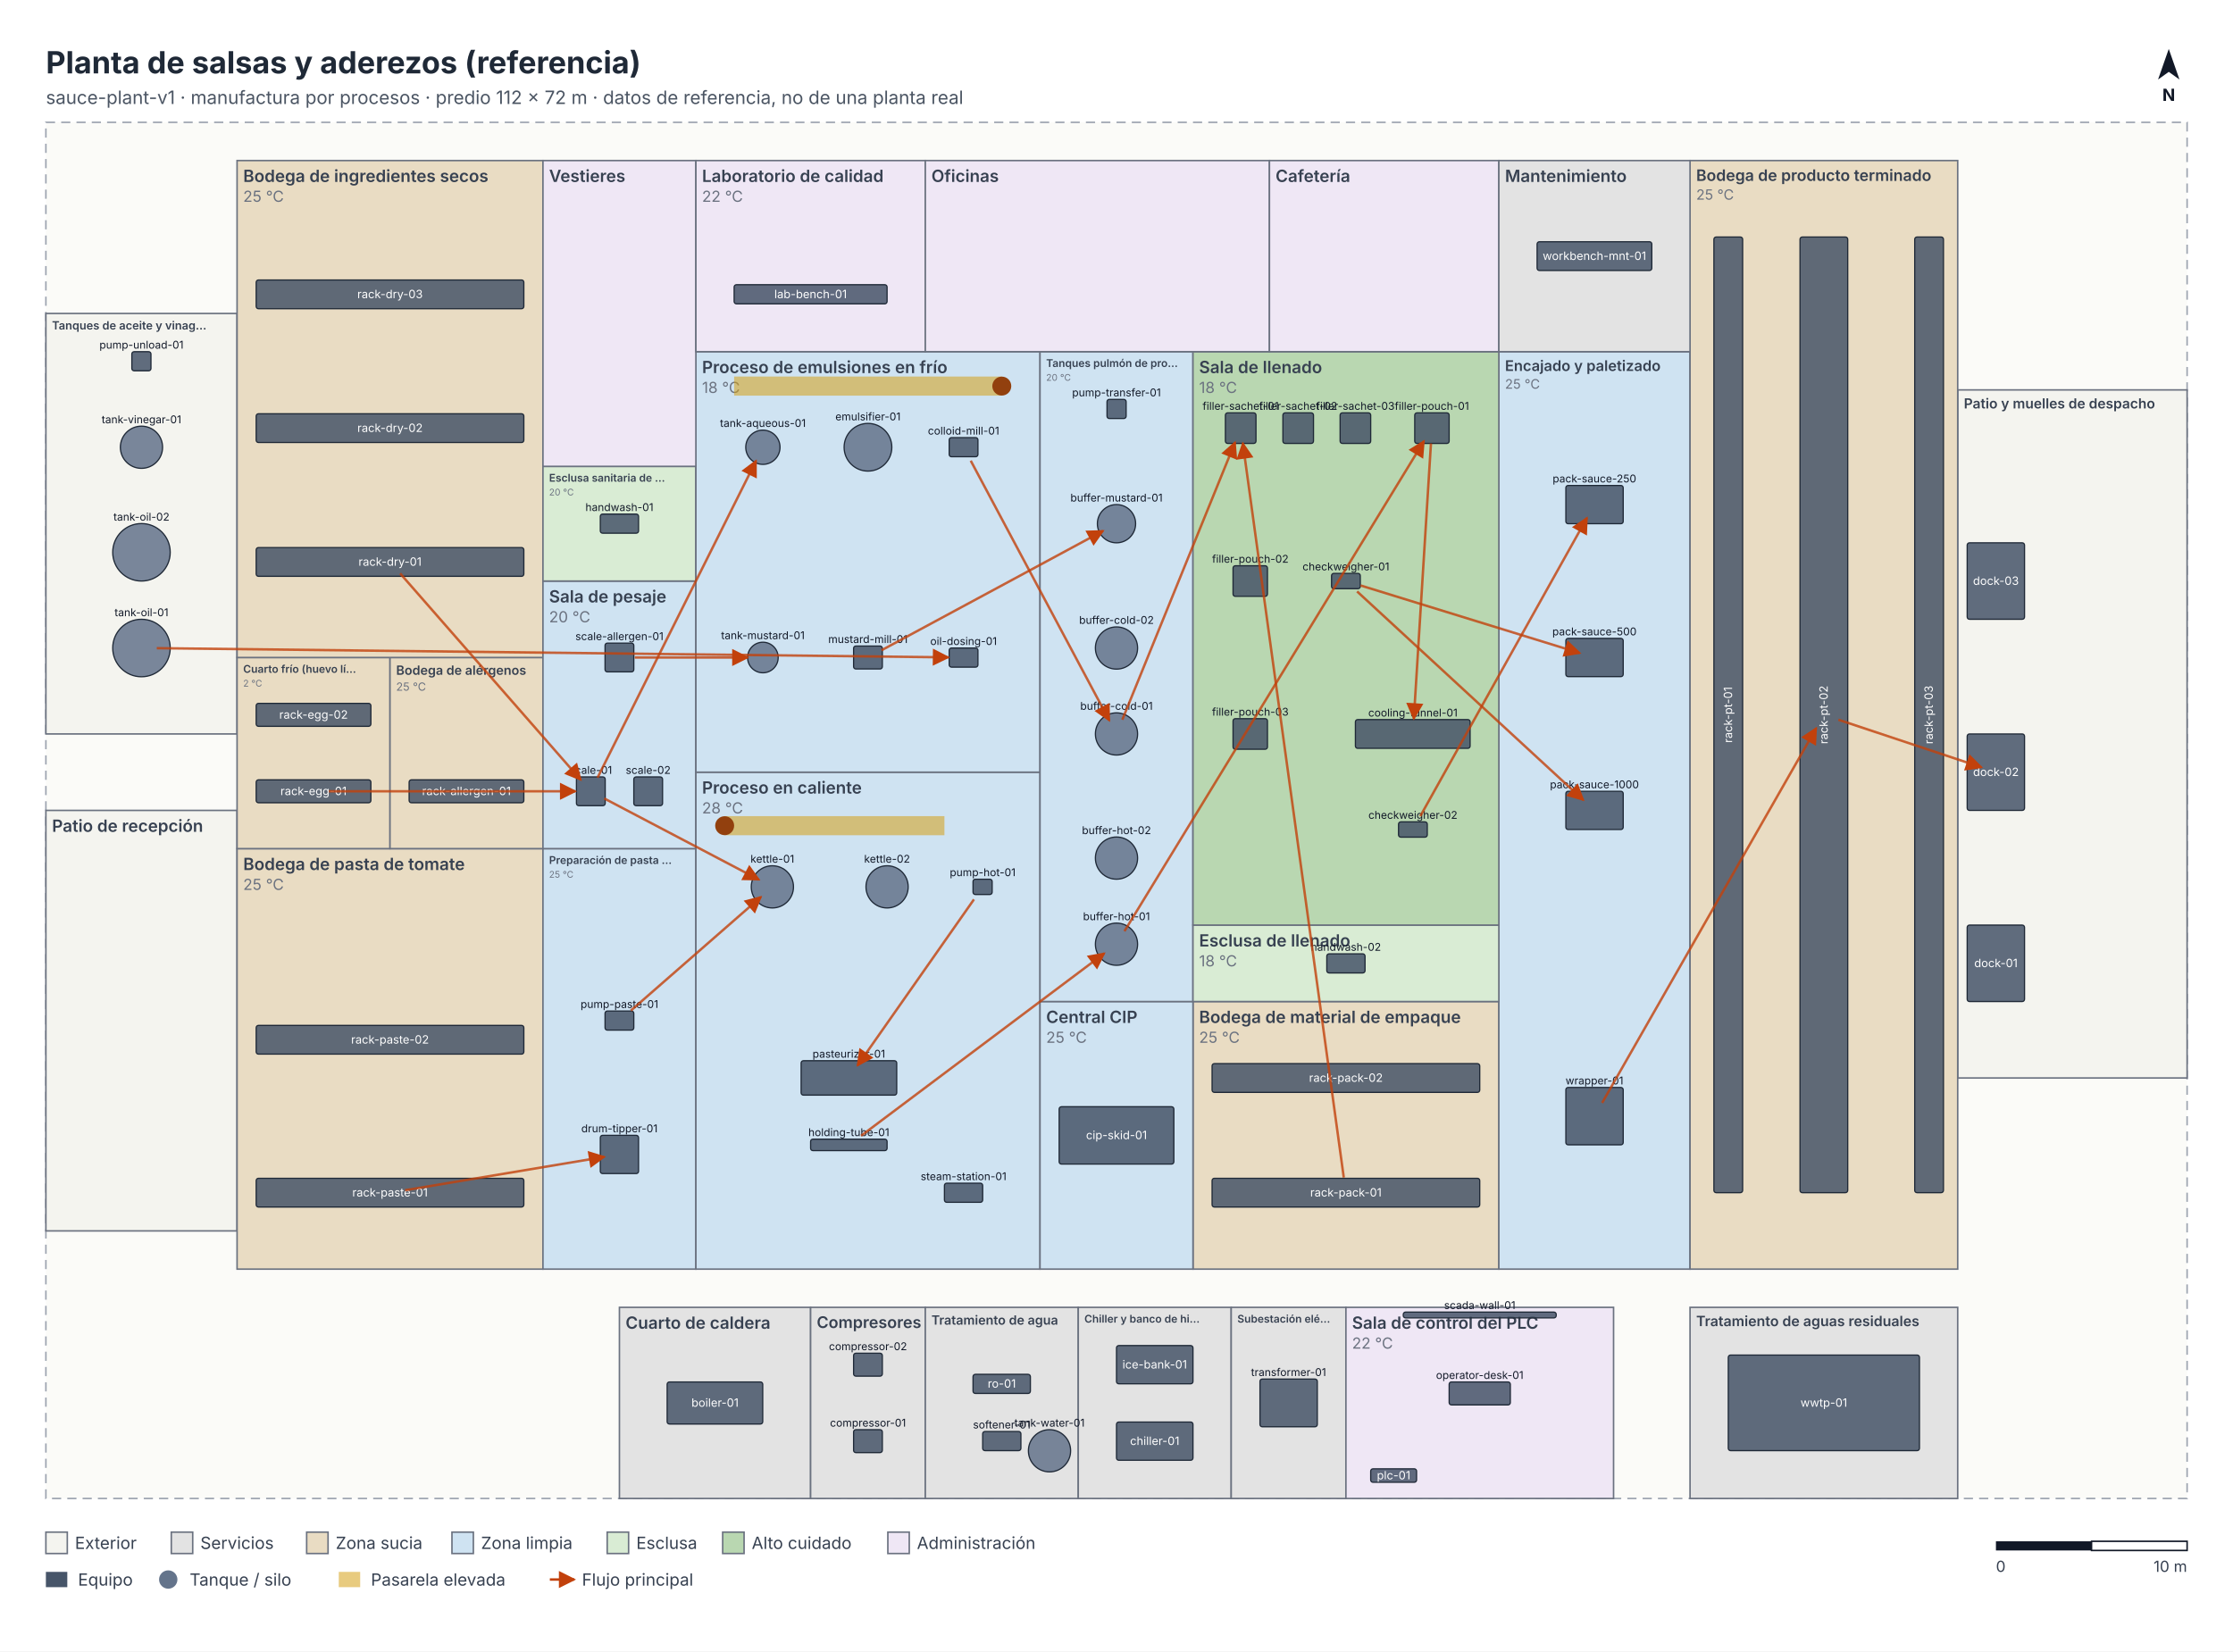
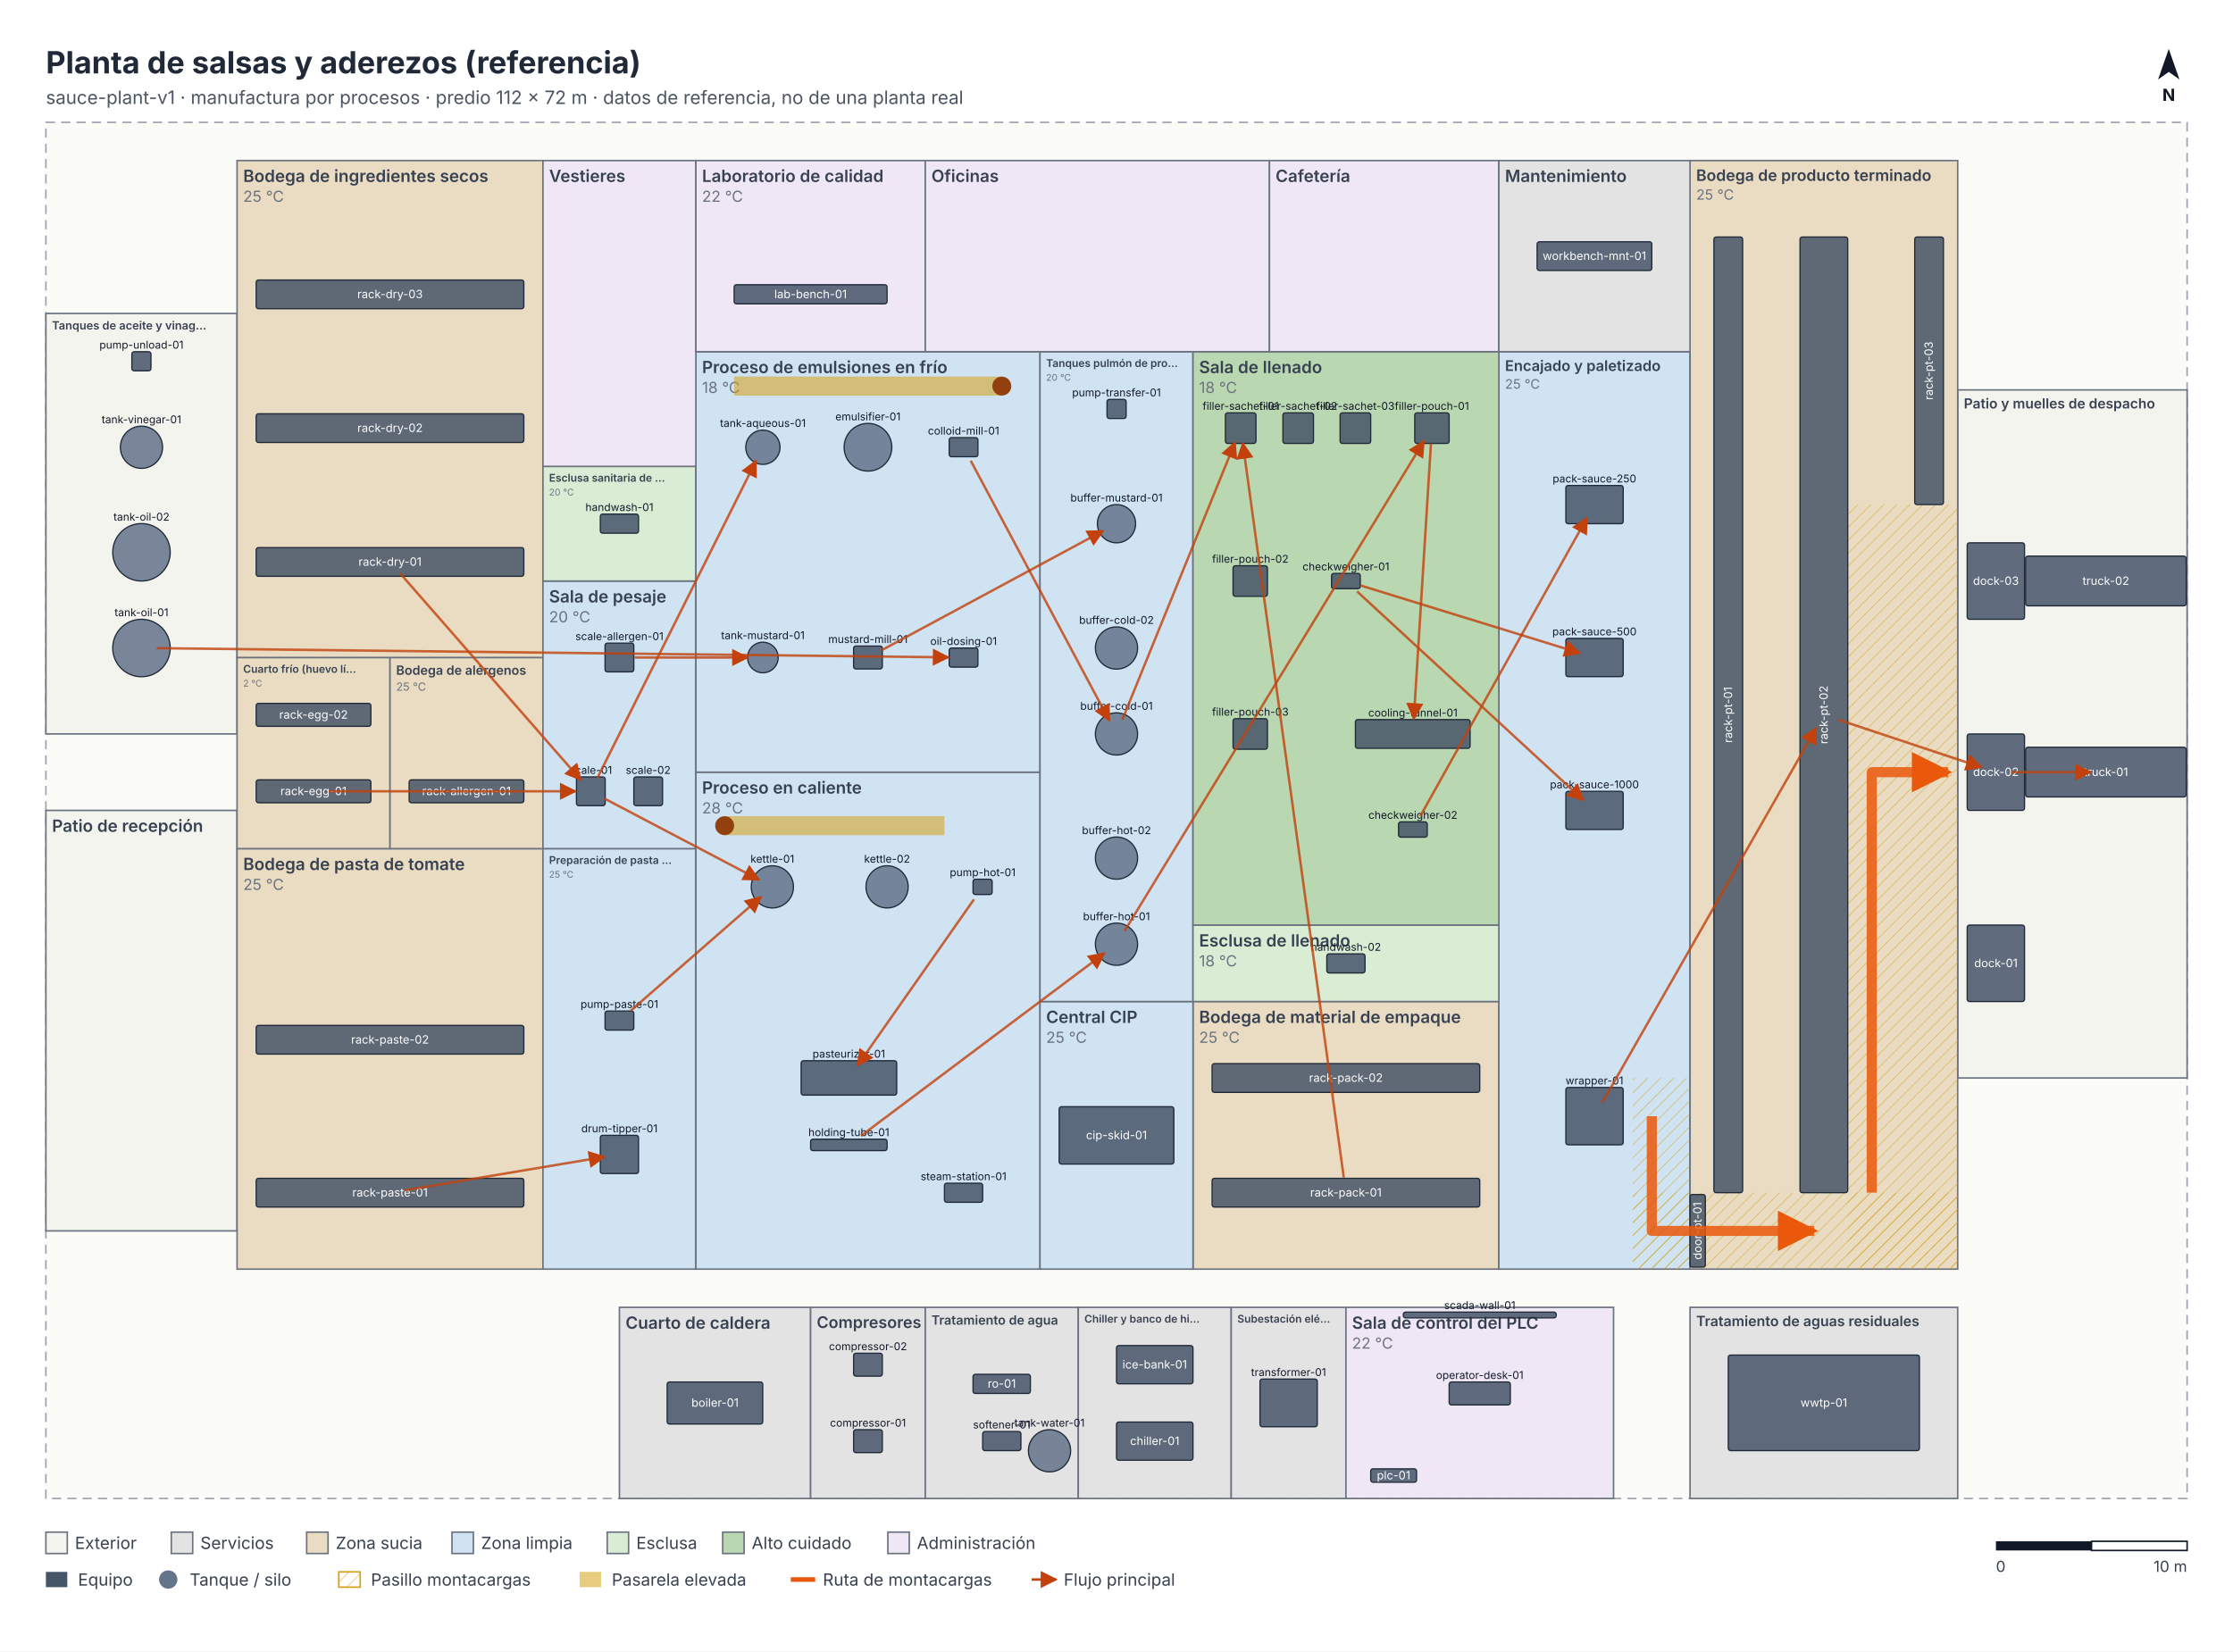
<svg xmlns="http://www.w3.org/2000/svg" width="1460" height="1080" viewBox="0 0 1460 1080" font-family="Inter, Helvetica, Arial, sans-serif">
  <defs>
    <pattern id="hatch" width="6" height="6" patternUnits="userSpaceOnUse" patternTransform="rotate(45)">
      <line x1="0" y1="0" x2="0" y2="6" stroke="#d4a017" stroke-width="1.2" stroke-opacity="0.45" />
    </pattern>
    <marker id="arrow" viewBox="0 0 10 10" refX="9" refY="5" markerWidth="7" markerHeight="7" orient="auto-start-reverse">
      <path d="M0,0 L10,5 L0,10 z" fill="#c2410c" />
    </marker>
    <marker id="arrow-forklift" viewBox="0 0 10 10" refX="9" refY="5" markerWidth="4" markerHeight="4" orient="auto">
      <path d="M0,0 L10,5 L0,10 z" fill="#ea580c" />
    </marker>
    <marker id="arrow-pedestrian" viewBox="0 0 10 10" refX="9" refY="5" markerWidth="4" markerHeight="4" orient="auto">
      <path d="M0,0 L10,5 L0,10 z" fill="#15803d" />
    </marker>
  </defs>
  <rect width="100%" height="100%" fill="#ffffff" />
  <text x="30" y="48" font-size="20" font-weight="700" fill="#1f2937">Planta de salsas y aderezos (referencia)</text>
  <text x="30" y="68" font-size="12" fill="#4b5563">sauce-plant-v1 · manufactura por procesos · predio 112 × 72 m · datos de referencia, no de una planta real</text>
  <rect x="30.0" y="80.0" width="1400.0" height="900.0" fill="#fbfbf8" stroke="#9ca3af" stroke-dasharray="6 4" />
  <rect x="30.0" y="530.0" width="125.0" height="275.0" fill="#f4f4ef" stroke="#6b7280" stroke-width="1" />
  <text x="34.0" y="544.0" font-size="11.0" font-weight="600" fill="#374151">Patio de recepción</text>
  <rect x="30.0" y="205.0" width="125.0" height="275.0" fill="#f4f4ef" stroke="#6b7280" stroke-width="1" />
  <text x="34.0" y="215.5" font-size="7.471" font-weight="600" fill="#374151">Tanques de aceite y vinag…</text>
  <rect x="405.0" y="855.0" width="125.0" height="125.0" fill="#e3e3e3" stroke="#6b7280" stroke-width="1" />
  <text x="409.0" y="869.0" font-size="11.0" font-weight="600" fill="#374151">Cuarto de caldera</text>
  <rect x="530.0" y="855.0" width="75.0" height="125.0" fill="#e3e3e3" stroke="#6b7280" stroke-width="1" />
  <text x="534.0" y="868.5" font-size="10.502" font-weight="600" fill="#374151">Compresores</text>
  <rect x="605.0" y="855.0" width="100.0" height="125.0" fill="#e3e3e3" stroke="#6b7280" stroke-width="1" />
  <text x="609.0" y="866.3" font-size="8.348" font-weight="600" fill="#374151">Tratamiento de agua</text>
  <rect x="705.0" y="855.0" width="100.0" height="125.0" fill="#e3e3e3" stroke="#6b7280" stroke-width="1" />
  <text x="709.0" y="865.0" font-size="7.0" font-weight="600" fill="#374151">Chiller y banco de hi…</text>
  <rect x="805.0" y="855.0" width="75.0" height="125.0" fill="#e3e3e3" stroke="#6b7280" stroke-width="1" />
  <text x="809.0" y="865.0" font-size="7.0" font-weight="600" fill="#374151">Subestación elé…</text>
  <rect x="1105.0" y="855.0" width="175.0" height="125.0" fill="#e3e3e3" stroke="#6b7280" stroke-width="1" />
  <text x="1109.0" y="867.3" font-size="9.288" font-weight="600" fill="#374151">Tratamiento de aguas residuales</text>
  <rect x="1280.0" y="255.0" width="150.0" height="450.0" fill="#f4f4ef" stroke="#6b7280" stroke-width="1" />
  <text x="1284.0" y="267.1" font-size="9.068" font-weight="600" fill="#374151">Patio y muelles de despacho</text>
  <rect x="155.0" y="555.0" width="200.0" height="275.0" fill="#e9dcc3" stroke="#6b7280" stroke-width="1" />
  <text x="159.0" y="569.0" font-size="11.0" font-weight="600" fill="#374151">Bodega de pasta de tomate</text>
  <text x="159.0" y="582.0" font-size="10.0" fill="#6b7280">25 °C</text>
  <rect x="155.0" y="430.0" width="100.0" height="125.0" fill="#e9dcc3" stroke="#6b7280" stroke-width="1" />
  <text x="159.0" y="440.0" font-size="7.0" font-weight="600" fill="#374151">Cuarto frío (huevo lí…</text>
  <text x="159.0" y="449.0" font-size="6.0" fill="#6b7280">2 °C</text>
  <rect x="255.0" y="430.0" width="100.0" height="125.0" fill="#e9dcc3" stroke="#6b7280" stroke-width="1" />
  <text x="259.0" y="441.3" font-size="8.348" font-weight="600" fill="#374151">Bodega de alérgenos</text>
  <text x="259.0" y="451.7" font-size="7.348" fill="#6b7280">25 °C</text>
  <rect x="155.0" y="105.0" width="200.0" height="325.0" fill="#e9dcc3" stroke="#6b7280" stroke-width="1" />
  <text x="159.0" y="119.0" font-size="11.0" font-weight="600" fill="#374151">Bodega de ingredientes secos</text>
  <text x="159.0" y="132.0" font-size="10.0" fill="#6b7280">25 °C</text>
  <rect x="780.0" y="655.0" width="200.0" height="175.0" fill="#e9dcc3" stroke="#6b7280" stroke-width="1" />
  <text x="784.0" y="669.0" font-size="11.0" font-weight="600" fill="#374151">Bodega de material de empaque</text>
  <text x="784.0" y="682.0" font-size="10.0" fill="#6b7280">25 °C</text>
  <rect x="355.0" y="555.0" width="100.0" height="275.0" fill="#cfe3f2" stroke="#6b7280" stroke-width="1" />
  <text x="359.0" y="565.0" font-size="7.0" font-weight="600" fill="#374151">Preparación de pasta …</text>
  <text x="359.0" y="574.0" font-size="6.0" fill="#6b7280">25 °C</text>
  <rect x="355.0" y="380.0" width="100.0" height="175.0" fill="#cfe3f2" stroke="#6b7280" stroke-width="1" />
  <text x="359.0" y="394.0" font-size="11.0" font-weight="600" fill="#374151">Sala de pesaje</text>
  <text x="359.0" y="407.0" font-size="10.0" fill="#6b7280">20 °C</text>
  <rect x="355.0" y="305.0" width="100.0" height="75.0" fill="#d9ecd4" stroke="#6b7280" stroke-width="1" />
  <text x="359.0" y="315.0" font-size="7.0" font-weight="600" fill="#374151">Esclusa sanitaria de …</text>
  <text x="359.0" y="324.0" font-size="6.0" fill="#6b7280">20 °C</text>
  <rect x="455.0" y="505.0" width="225.0" height="325.0" fill="#cfe3f2" stroke="#6b7280" stroke-width="1" />
  <text x="459.0" y="519.0" font-size="11.0" font-weight="600" fill="#374151">Proceso en caliente</text>
  <text x="459.0" y="532.0" font-size="10.0" fill="#6b7280">28 °C</text>
  <rect x="455.0" y="230.0" width="225.0" height="275.0" fill="#cfe3f2" stroke="#6b7280" stroke-width="1" />
  <text x="459.0" y="244.0" font-size="11.0" font-weight="600" fill="#374151">Proceso de emulsiones en frío</text>
  <text x="459.0" y="257.0" font-size="10.0" fill="#6b7280">18 °C</text>
  <rect x="680.0" y="655.0" width="100.0" height="175.0" fill="#cfe3f2" stroke="#6b7280" stroke-width="1" />
  <text x="684.0" y="669.0" font-size="11.0" font-weight="600" fill="#374151">Central CIP</text>
  <text x="684.0" y="682.0" font-size="10.0" fill="#6b7280">25 °C</text>
  <rect x="680.0" y="230.0" width="100.0" height="425.0" fill="#cfe3f2" stroke="#6b7280" stroke-width="1" />
  <text x="684.0" y="240.0" font-size="7.0" font-weight="600" fill="#374151">Tanques pulmón de pro…</text>
  <text x="684.0" y="249.0" font-size="6.0" fill="#6b7280">20 °C</text>
  <rect x="980.0" y="230.0" width="125.0" height="600.0" fill="#cfe3f2" stroke="#6b7280" stroke-width="1" />
  <text x="984.0" y="242.6" font-size="9.606" font-weight="600" fill="#374151">Encajado y paletizado</text>
  <text x="984.0" y="254.2" font-size="8.606" fill="#6b7280">25 °C</text>
  <rect x="780.0" y="605.0" width="200.0" height="50.0" fill="#d9ecd4" stroke="#6b7280" stroke-width="1" />
  <text x="784.0" y="619.0" font-size="11.0" font-weight="600" fill="#374151">Esclusa de llenado</text>
  <text x="784.0" y="632.0" font-size="10.0" fill="#6b7280">18 °C</text>
  <rect x="780.0" y="230.0" width="200.0" height="375.0" fill="#b9d7b1" stroke="#6b7280" stroke-width="1" />
  <text x="784.0" y="244.0" font-size="11.0" font-weight="600" fill="#374151">Sala de llenado</text>
  <text x="784.0" y="257.0" font-size="10.0" fill="#6b7280">18 °C</text>
  <rect x="1105.0" y="105.0" width="175.0" height="725.0" fill="#e9dcc3" stroke="#6b7280" stroke-width="1" />
  <text x="1109.0" y="118.3" font-size="10.283" font-weight="600" fill="#374151">Bodega de producto terminado</text>
  <text x="1109.0" y="130.6" font-size="9.283" fill="#6b7280">25 °C</text>
  <rect x="355.0" y="105.0" width="100.0" height="200.0" fill="#efe7f5" stroke="#6b7280" stroke-width="1" />
  <text x="359.0" y="119.0" font-size="11.0" font-weight="600" fill="#374151">Vestieres</text>
  <rect x="455.0" y="105.0" width="150.0" height="125.0" fill="#efe7f5" stroke="#6b7280" stroke-width="1" />
  <text x="459.0" y="119.0" font-size="11.0" font-weight="600" fill="#374151">Laboratorio de calidad</text>
  <text x="459.0" y="132.0" font-size="10.0" fill="#6b7280">22 °C</text>
  <rect x="605.0" y="105.0" width="225.0" height="125.0" fill="#efe7f5" stroke="#6b7280" stroke-width="1" />
  <text x="609.0" y="119.0" font-size="11.0" font-weight="600" fill="#374151">Oficinas</text>
  <rect x="830.0" y="105.0" width="150.0" height="125.0" fill="#efe7f5" stroke="#6b7280" stroke-width="1" />
  <text x="834.0" y="119.0" font-size="11.0" font-weight="600" fill="#374151">Cafetería</text>
  <rect x="980.0" y="105.0" width="125.0" height="125.0" fill="#e3e3e3" stroke="#6b7280" stroke-width="1" />
  <text x="984.0" y="119.0" font-size="11.0" font-weight="600" fill="#374151">Mantenimiento</text>
  <rect x="880.0" y="855.0" width="175.0" height="125.0" fill="#efe7f5" stroke="#6b7280" stroke-width="1" />
  <text x="884.0" y="869.0" font-size="11.0" font-weight="600" fill="#374151">Sala de control del PLC</text>
  <text x="884.0" y="882.0" font-size="10.0" fill="#6b7280">22 °C</text>
+   <rect x="1067.5" y="705.0" width="37.5" height="125.0" fill="url(#hatch)" stroke="none" />
+   <rect x="1067.5" y="780.0" width="212.5" height="50.0" fill="url(#hatch)" stroke="none" />
+   <rect x="1208.1" y="330.0" width="71.9" height="500.0" fill="url(#hatch)" stroke="none" />
  <polyline points="473.8,540.0 617.5,540.0" fill="none" stroke="#d4a017" stroke-width="12.5" stroke-opacity="0.55" stroke-linejoin="round" />
  <circle cx="473.8" cy="540.0" r="6.2" fill="#92400e" />
  <polyline points="480.0,252.5 655.0,252.5" fill="none" stroke="#d4a017" stroke-width="12.5" stroke-opacity="0.55" stroke-linejoin="round" />
  <circle cx="655.0" cy="252.5" r="6.2" fill="#92400e" />
  <circle cx="92.5" cy="423.8" r="18.8" fill="#64748b" fill-opacity="0.85" stroke="#1f2937" stroke-width="0.8" />
  <text x="92.5" y="403.0" font-size="7.0" text-anchor="middle" fill="#111827">tank-oil-01</text>
  <circle cx="92.5" cy="361.2" r="18.8" fill="#64748b" fill-opacity="0.85" stroke="#1f2937" stroke-width="0.8" />
  <text x="92.5" y="340.5" font-size="7.0" text-anchor="middle" fill="#111827">tank-oil-02</text>
  <circle cx="92.5" cy="292.5" r="13.8" fill="#64748b" fill-opacity="0.85" stroke="#1f2937" stroke-width="0.8" />
  <text x="92.5" y="276.8" font-size="7.0" text-anchor="middle" fill="#111827">tank-vinegar-01</text>
  <rect x="86.2" y="230.0" width="12.5" height="12.5" rx="1.5" fill="#475569" fill-opacity="0.85" stroke="#1f2937" stroke-width="0.8" />
  <text x="92.5" y="228.0" font-size="7.0" text-anchor="middle" fill="#111827">pump-unload-01</text>
  <rect x="167.5" y="770.6" width="175.0" height="18.8" rx="1.5" fill="#475569" fill-opacity="0.85" stroke="#1f2937" stroke-width="0.8" />
  <text x="255.0" y="782.5" font-size="7.5" text-anchor="middle" fill="#ffffff">rack-paste-01</text>
  <rect x="167.5" y="670.6" width="175.0" height="18.8" rx="1.5" fill="#475569" fill-opacity="0.85" stroke="#1f2937" stroke-width="0.8" />
  <text x="255.0" y="682.5" font-size="7.5" text-anchor="middle" fill="#ffffff">rack-paste-02</text>
  <rect x="167.5" y="510.0" width="75.0" height="15.0" rx="1.5" fill="#475569" fill-opacity="0.85" stroke="#1f2937" stroke-width="0.8" />
  <text x="205.0" y="520.0" font-size="7.5" text-anchor="middle" fill="#ffffff">rack-egg-01</text>
  <rect x="167.5" y="460.0" width="75.0" height="15.0" rx="1.5" fill="#475569" fill-opacity="0.85" stroke="#1f2937" stroke-width="0.8" />
  <text x="205.0" y="470.0" font-size="7.5" text-anchor="middle" fill="#ffffff">rack-egg-02</text>
  <rect x="267.5" y="510.0" width="75.0" height="15.0" rx="1.5" fill="#475569" fill-opacity="0.85" stroke="#1f2937" stroke-width="0.8" />
  <text x="305.0" y="520.0" font-size="7.5" text-anchor="middle" fill="#ffffff">rack-allergen-01</text>
  <rect x="167.5" y="358.1" width="175.0" height="18.8" rx="1.5" fill="#475569" fill-opacity="0.85" stroke="#1f2937" stroke-width="0.8" />
  <text x="255.0" y="370.0" font-size="7.5" text-anchor="middle" fill="#ffffff">rack-dry-01</text>
  <rect x="167.5" y="270.6" width="175.0" height="18.8" rx="1.5" fill="#475569" fill-opacity="0.85" stroke="#1f2937" stroke-width="0.8" />
  <text x="255.0" y="282.5" font-size="7.5" text-anchor="middle" fill="#ffffff">rack-dry-02</text>
  <rect x="167.5" y="183.1" width="175.0" height="18.8" rx="1.5" fill="#475569" fill-opacity="0.85" stroke="#1f2937" stroke-width="0.8" />
  <text x="255.0" y="195.0" font-size="7.5" text-anchor="middle" fill="#ffffff">rack-dry-03</text>
  <rect x="792.5" y="770.6" width="175.0" height="18.8" rx="1.5" fill="#475569" fill-opacity="0.85" stroke="#1f2937" stroke-width="0.8" />
  <text x="880.0" y="782.5" font-size="7.5" text-anchor="middle" fill="#ffffff">rack-pack-01</text>
  <rect x="792.5" y="695.6" width="175.0" height="18.8" rx="1.5" fill="#475569" fill-opacity="0.85" stroke="#1f2937" stroke-width="0.8" />
  <text x="880.0" y="707.5" font-size="7.5" text-anchor="middle" fill="#ffffff">rack-pack-02</text>
  <rect x="392.5" y="742.5" width="25.0" height="25.0" rx="1.5" fill="#475569" fill-opacity="0.85" stroke="#1f2937" stroke-width="0.8" />
  <text x="405.0" y="740.5" font-size="7.0" text-anchor="middle" fill="#111827">drum-tipper-01</text>
  <rect x="395.6" y="661.2" width="18.8" height="12.5" rx="1.5" fill="#475569" fill-opacity="0.85" stroke="#1f2937" stroke-width="0.8" />
  <text x="405.0" y="659.2" font-size="7.0" text-anchor="middle" fill="#111827">pump-paste-01</text>
  <rect x="376.9" y="508.1" width="18.8" height="18.8" rx="1.5" fill="#475569" fill-opacity="0.85" stroke="#1f2937" stroke-width="0.8" />
  <text x="386.2" y="506.1" font-size="7.0" text-anchor="middle" fill="#111827">scale-01</text>
  <rect x="414.4" y="508.1" width="18.8" height="18.8" rx="1.5" fill="#475569" fill-opacity="0.85" stroke="#1f2937" stroke-width="0.8" />
  <text x="423.8" y="506.1" font-size="7.0" text-anchor="middle" fill="#111827">scale-02</text>
  <rect x="395.6" y="420.6" width="18.8" height="18.8" rx="1.5" fill="#475569" fill-opacity="0.85" stroke="#1f2937" stroke-width="0.8" />
  <text x="405.0" y="418.6" font-size="7.0" text-anchor="middle" fill="#111827">scale-allergen-01</text>
  <rect x="392.5" y="336.2" width="25.0" height="12.5" rx="1.5" fill="#475569" fill-opacity="0.85" stroke="#1f2937" stroke-width="0.8" />
  <text x="405.0" y="334.2" font-size="7.0" text-anchor="middle" fill="#111827">handwash-01</text>
  <circle cx="505.0" cy="580.0" r="13.8" fill="#64748b" fill-opacity="0.85" stroke="#1f2937" stroke-width="0.8" />
  <text x="505.0" y="564.2" font-size="7.0" text-anchor="middle" fill="#111827">kettle-01</text>
  <circle cx="580.0" cy="580.0" r="13.8" fill="#64748b" fill-opacity="0.85" stroke="#1f2937" stroke-width="0.8" />
  <text x="580.0" y="564.2" font-size="7.0" text-anchor="middle" fill="#111827">kettle-02</text>
  <rect x="636.2" y="575.0" width="12.5" height="10.0" rx="1.5" fill="#475569" fill-opacity="0.85" stroke="#1f2937" stroke-width="0.8" />
  <text x="642.5" y="573.0" font-size="7.0" text-anchor="middle" fill="#111827">pump-hot-01</text>
  <rect x="523.8" y="693.7" width="62.5" height="22.5" rx="1.5" fill="#475569" fill-opacity="0.85" stroke="#1f2937" stroke-width="0.8" />
  <text x="555.0" y="691.7" font-size="7.0" text-anchor="middle" fill="#111827">pasteurizer-01</text>
  <rect x="530.0" y="745.0" width="50.0" height="7.5" rx="1.5" fill="#475569" fill-opacity="0.85" stroke="#1f2937" stroke-width="0.8" />
  <text x="555.0" y="743.0" font-size="7.0" text-anchor="middle" fill="#111827">holding-tube-01</text>
  <rect x="617.5" y="773.8" width="25.0" height="12.5" rx="1.5" fill="#475569" fill-opacity="0.85" stroke="#1f2937" stroke-width="0.8" />
  <text x="630.0" y="771.8" font-size="7.0" text-anchor="middle" fill="#111827">steam-station-01</text>
  <circle cx="498.8" cy="292.5" r="11.2" fill="#64748b" fill-opacity="0.85" stroke="#1f2937" stroke-width="0.8" />
  <text x="498.8" y="279.2" font-size="7.0" text-anchor="middle" fill="#111827">tank-aqueous-01</text>
  <circle cx="567.5" cy="292.5" r="15.6" fill="#64748b" fill-opacity="0.85" stroke="#1f2937" stroke-width="0.8" />
  <text x="567.5" y="274.9" font-size="7.0" text-anchor="middle" fill="#111827">emulsifier-01</text>
  <rect x="620.6" y="286.2" width="18.8" height="12.5" rx="1.5" fill="#475569" fill-opacity="0.85" stroke="#1f2937" stroke-width="0.8" />
  <text x="630.0" y="284.2" font-size="7.0" text-anchor="middle" fill="#111827">colloid-mill-01</text>
  <circle cx="498.8" cy="430.0" r="10.0" fill="#64748b" fill-opacity="0.85" stroke="#1f2937" stroke-width="0.8" />
  <text x="498.8" y="418.0" font-size="7.0" text-anchor="middle" fill="#111827">tank-mustard-01</text>
  <rect x="558.1" y="422.5" width="18.8" height="15.0" rx="1.5" fill="#475569" fill-opacity="0.85" stroke="#1f2937" stroke-width="0.8" />
  <text x="567.5" y="420.5" font-size="7.0" text-anchor="middle" fill="#111827">mustard-mill-01</text>
  <rect x="620.6" y="423.8" width="18.8" height="12.5" rx="1.5" fill="#475569" fill-opacity="0.85" stroke="#1f2937" stroke-width="0.8" />
  <text x="630.0" y="421.8" font-size="7.0" text-anchor="middle" fill="#111827">oil-dosing-01</text>
  <rect x="692.5" y="723.8" width="75.0" height="37.5" rx="1.5" fill="#475569" fill-opacity="0.85" stroke="#1f2937" stroke-width="0.8" />
  <text x="730.0" y="745.0" font-size="7.5" text-anchor="middle" fill="#ffffff">cip-skid-01</text>
  <circle cx="730.0" cy="617.5" r="13.8" fill="#64748b" fill-opacity="0.85" stroke="#1f2937" stroke-width="0.8" />
  <text x="730.0" y="601.8" font-size="7.0" text-anchor="middle" fill="#111827">buffer-hot-01</text>
  <circle cx="730.0" cy="561.2" r="13.8" fill="#64748b" fill-opacity="0.85" stroke="#1f2937" stroke-width="0.8" />
  <text x="730.0" y="545.5" font-size="7.0" text-anchor="middle" fill="#111827">buffer-hot-02</text>
  <circle cx="730.0" cy="480.0" r="13.8" fill="#64748b" fill-opacity="0.85" stroke="#1f2937" stroke-width="0.8" />
  <text x="730.0" y="464.2" font-size="7.0" text-anchor="middle" fill="#111827">buffer-cold-01</text>
  <circle cx="730.0" cy="423.8" r="13.8" fill="#64748b" fill-opacity="0.85" stroke="#1f2937" stroke-width="0.8" />
  <text x="730.0" y="408.0" font-size="7.0" text-anchor="middle" fill="#111827">buffer-cold-02</text>
  <circle cx="730.0" cy="342.5" r="12.5" fill="#64748b" fill-opacity="0.85" stroke="#1f2937" stroke-width="0.8" />
  <text x="730.0" y="328.0" font-size="7.0" text-anchor="middle" fill="#111827">buffer-mustard-01</text>
  <rect x="723.8" y="261.2" width="12.5" height="12.5" rx="1.5" fill="#475569" fill-opacity="0.85" stroke="#1f2937" stroke-width="0.8" />
  <text x="730.0" y="259.2" font-size="7.0" text-anchor="middle" fill="#111827">pump-transfer-01</text>
  <rect x="867.5" y="623.8" width="25.0" height="12.5" rx="1.5" fill="#475569" fill-opacity="0.85" stroke="#1f2937" stroke-width="0.8" />
  <text x="880.0" y="621.8" font-size="7.0" text-anchor="middle" fill="#111827">handwash-02</text>
  <rect x="801.2" y="270.0" width="20.0" height="20.0" rx="1.5" fill="#475569" fill-opacity="0.85" stroke="#1f2937" stroke-width="0.8" />
  <text x="811.2" y="268.0" font-size="7.0" text-anchor="middle" fill="#111827">filler-sachet-01</text>
  <rect x="838.8" y="270.0" width="20.0" height="20.0" rx="1.5" fill="#475569" fill-opacity="0.85" stroke="#1f2937" stroke-width="0.8" />
  <text x="848.8" y="268.0" font-size="7.0" text-anchor="middle" fill="#111827">filler-sachet-02</text>
  <rect x="876.2" y="270.0" width="20.0" height="20.0" rx="1.5" fill="#475569" fill-opacity="0.85" stroke="#1f2937" stroke-width="0.8" />
  <text x="886.2" y="268.0" font-size="7.0" text-anchor="middle" fill="#111827">filler-sachet-03</text>
  <rect x="925.0" y="270.0" width="22.5" height="20.0" rx="1.5" fill="#475569" fill-opacity="0.85" stroke="#1f2937" stroke-width="0.8" />
  <text x="936.2" y="268.0" font-size="7.0" text-anchor="middle" fill="#111827">filler-pouch-01</text>
  <rect x="806.2" y="370.0" width="22.5" height="20.0" rx="1.5" fill="#475569" fill-opacity="0.85" stroke="#1f2937" stroke-width="0.8" />
  <text x="817.5" y="368.0" font-size="7.0" text-anchor="middle" fill="#111827">filler-pouch-02</text>
  <rect x="806.2" y="470.0" width="22.5" height="20.0" rx="1.5" fill="#475569" fill-opacity="0.85" stroke="#1f2937" stroke-width="0.8" />
  <text x="817.5" y="468.0" font-size="7.0" text-anchor="middle" fill="#111827">filler-pouch-03</text>
  <rect x="870.6" y="375.0" width="18.8" height="10.0" rx="1.5" fill="#475569" fill-opacity="0.85" stroke="#1f2937" stroke-width="0.8" />
  <text x="880.0" y="373.0" font-size="7.0" text-anchor="middle" fill="#111827">checkweigher-01</text>
  <rect x="914.4" y="537.5" width="18.8" height="10.0" rx="1.5" fill="#475569" fill-opacity="0.85" stroke="#1f2937" stroke-width="0.8" />
  <text x="923.8" y="535.5" font-size="7.0" text-anchor="middle" fill="#111827">checkweigher-02</text>
  <rect x="886.2" y="470.6" width="75.0" height="18.8" rx="1.5" fill="#475569" fill-opacity="0.85" stroke="#1f2937" stroke-width="0.8" />
  <text x="923.8" y="468.6" font-size="7.0" text-anchor="middle" fill="#111827">cooling-tunnel-01</text>
  <rect x="1023.8" y="317.5" width="37.5" height="25.0" rx="1.5" fill="#475569" fill-opacity="0.85" stroke="#1f2937" stroke-width="0.8" />
  <text x="1042.5" y="315.5" font-size="7.0" text-anchor="middle" fill="#111827">pack-sauce-250</text>
  <rect x="1023.8" y="417.5" width="37.5" height="25.0" rx="1.5" fill="#475569" fill-opacity="0.85" stroke="#1f2937" stroke-width="0.8" />
  <text x="1042.5" y="415.5" font-size="7.0" text-anchor="middle" fill="#111827">pack-sauce-500</text>
  <rect x="1023.8" y="517.5" width="37.5" height="25.0" rx="1.5" fill="#475569" fill-opacity="0.85" stroke="#1f2937" stroke-width="0.8" />
  <text x="1042.5" y="515.5" font-size="7.0" text-anchor="middle" fill="#111827">pack-sauce-1000</text>
  <rect x="1023.8" y="711.2" width="37.5" height="37.5" rx="1.5" fill="#475569" fill-opacity="0.85" stroke="#1f2937" stroke-width="0.8" />
  <text x="1042.5" y="709.2" font-size="7.0" text-anchor="middle" fill="#111827">wrapper-01</text>
+   <rect x="1105.0" y="781.2" width="10.0" height="47.5" rx="1.5" fill="#475569" fill-opacity="0.85" stroke="#1f2937" stroke-width="0.8" />
+   <text x="1110.0" y="807.5" font-size="7.5" text-anchor="middle" fill="#ffffff" transform="rotate(-90 1110.0 805.0)">door-pt-01</text>
  <rect x="1120.6" y="155.0" width="18.8" height="625.0" rx="1.5" fill="#475569" fill-opacity="0.85" stroke="#1f2937" stroke-width="0.8" />
  <text x="1130.0" y="470.0" font-size="7.5" text-anchor="middle" fill="#ffffff" transform="rotate(-90 1130.0 467.5)">rack-pt-01</text>
  <rect x="1176.9" y="155.0" width="31.2" height="625.0" rx="1.5" fill="#475569" fill-opacity="0.85" stroke="#1f2937" stroke-width="0.8" />
  <text x="1192.5" y="470.0" font-size="7.5" text-anchor="middle" fill="#ffffff" transform="rotate(-90 1192.5 467.5)">rack-pt-02</text>
-   <rect x="1251.9" y="155.0" width="18.8" height="625.0" rx="1.5" fill="#475569" fill-opacity="0.85" stroke="#1f2937" stroke-width="0.8" />
-   <text x="1261.2" y="470.0" font-size="7.5" text-anchor="middle" fill="#ffffff" transform="rotate(-90 1261.2 467.5)">rack-pt-03</text>
+   <rect x="1251.9" y="155.0" width="18.8" height="175.0" rx="1.5" fill="#475569" fill-opacity="0.85" stroke="#1f2937" stroke-width="0.8" />
+   <text x="1261.2" y="245.0" font-size="7.5" text-anchor="middle" fill="#ffffff" transform="rotate(-90 1261.2 242.5)">rack-pt-03</text>
  <rect x="1286.2" y="605.0" width="37.5" height="50.0" rx="1.5" fill="#475569" fill-opacity="0.85" stroke="#1f2937" stroke-width="0.8" />
  <text x="1305.0" y="632.5" font-size="7.5" text-anchor="middle" fill="#ffffff">dock-01</text>
  <rect x="1286.2" y="480.0" width="37.5" height="50.0" rx="1.5" fill="#475569" fill-opacity="0.85" stroke="#1f2937" stroke-width="0.8" />
  <text x="1305.0" y="507.5" font-size="7.5" text-anchor="middle" fill="#ffffff">dock-02</text>
  <rect x="1286.2" y="355.0" width="37.5" height="50.0" rx="1.5" fill="#475569" fill-opacity="0.85" stroke="#1f2937" stroke-width="0.8" />
  <text x="1305.0" y="382.5" font-size="7.5" text-anchor="middle" fill="#ffffff">dock-03</text>
+   <rect x="1324.4" y="488.7" width="105.0" height="32.5" rx="1.5" fill="#475569" fill-opacity="0.85" stroke="#1f2937" stroke-width="0.8" />
+   <text x="1376.9" y="507.5" font-size="7.5" text-anchor="middle" fill="#ffffff">truck-01</text>
+   <rect x="1324.4" y="363.7" width="105.0" height="32.5" rx="1.5" fill="#475569" fill-opacity="0.85" stroke="#1f2937" stroke-width="0.8" />
+   <text x="1376.9" y="382.5" font-size="7.5" text-anchor="middle" fill="#ffffff">truck-02</text>
  <rect x="480.0" y="186.2" width="100.0" height="12.5" rx="1.5" fill="#475569" fill-opacity="0.85" stroke="#1f2937" stroke-width="0.8" />
  <text x="530.0" y="195.0" font-size="7.5" text-anchor="middle" fill="#ffffff">lab-bench-01</text>
  <rect x="1005.0" y="158.1" width="75.0" height="18.8" rx="1.5" fill="#475569" fill-opacity="0.85" stroke="#1f2937" stroke-width="0.8" />
  <text x="1042.5" y="170.0" font-size="7.5" text-anchor="middle" fill="#ffffff">workbench-mnt-01</text>
  <rect x="436.2" y="903.8" width="62.5" height="27.5" rx="1.5" fill="#475569" fill-opacity="0.85" stroke="#1f2937" stroke-width="0.8" />
  <text x="467.5" y="920.0" font-size="7.5" text-anchor="middle" fill="#ffffff">boiler-01</text>
  <rect x="558.1" y="935.0" width="18.8" height="15.0" rx="1.5" fill="#475569" fill-opacity="0.85" stroke="#1f2937" stroke-width="0.8" />
  <text x="567.5" y="933.0" font-size="7.0" text-anchor="middle" fill="#111827">compressor-01</text>
  <rect x="558.1" y="885.0" width="18.8" height="15.0" rx="1.5" fill="#475569" fill-opacity="0.85" stroke="#1f2937" stroke-width="0.8" />
  <text x="567.5" y="883.0" font-size="7.0" text-anchor="middle" fill="#111827">compressor-02</text>
  <rect x="642.5" y="936.2" width="25.0" height="12.5" rx="1.5" fill="#475569" fill-opacity="0.85" stroke="#1f2937" stroke-width="0.8" />
  <text x="655.0" y="934.2" font-size="7.0" text-anchor="middle" fill="#111827">softener-01</text>
  <rect x="636.2" y="898.8" width="37.5" height="12.5" rx="1.5" fill="#475569" fill-opacity="0.85" stroke="#1f2937" stroke-width="0.8" />
  <text x="655.0" y="907.5" font-size="7.5" text-anchor="middle" fill="#ffffff">ro-01</text>
  <circle cx="686.2" cy="948.8" r="13.8" fill="#64748b" fill-opacity="0.85" stroke="#1f2937" stroke-width="0.8" />
  <text x="686.2" y="933.0" font-size="7.0" text-anchor="middle" fill="#111827">tank-water-01</text>
  <rect x="730.0" y="930.0" width="50.0" height="25.0" rx="1.5" fill="#475569" fill-opacity="0.85" stroke="#1f2937" stroke-width="0.8" />
  <text x="755.0" y="945.0" font-size="7.5" text-anchor="middle" fill="#ffffff">chiller-01</text>
  <rect x="730.0" y="880.0" width="50.0" height="25.0" rx="1.5" fill="#475569" fill-opacity="0.85" stroke="#1f2937" stroke-width="0.8" />
  <text x="755.0" y="895.0" font-size="7.5" text-anchor="middle" fill="#ffffff">ice-bank-01</text>
  <rect x="823.8" y="901.9" width="37.5" height="31.2" rx="1.5" fill="#475569" fill-opacity="0.85" stroke="#1f2937" stroke-width="0.8" />
  <text x="842.5" y="899.9" font-size="7.0" text-anchor="middle" fill="#111827">transformer-01</text>
  <rect x="1130.0" y="886.2" width="125.0" height="62.5" rx="1.5" fill="#475569" fill-opacity="0.85" stroke="#1f2937" stroke-width="0.8" />
  <text x="1192.5" y="920.0" font-size="7.5" text-anchor="middle" fill="#ffffff">wwtp-01</text>
  <rect x="896.2" y="960.6" width="30.0" height="8.8" rx="1.5" fill="#475569" fill-opacity="0.85" stroke="#1f2937" stroke-width="0.8" />
  <text x="911.2" y="967.5" font-size="7.5" text-anchor="middle" fill="#ffffff">plc-01</text>
  <rect x="947.5" y="903.8" width="40.0" height="15.0" rx="1.5" fill="#475569" fill-opacity="0.85" stroke="#1f2937" stroke-width="0.8" />
  <text x="967.5" y="901.8" font-size="7.0" text-anchor="middle" fill="#111827">operator-desk-01</text>
  <rect x="917.5" y="858.1" width="100.0" height="3.8" rx="1.5" fill="#475569" fill-opacity="0.85" stroke="#1f2937" stroke-width="0.8" />
  <text x="967.5" y="856.1" font-size="7.0" text-anchor="middle" fill="#111827">scada-wall-01</text>
+   <polyline points="1080.0,730.0 1080.0,805.0 1186.2,805.0" fill="none" stroke="#ea580c" stroke-width="6.6" stroke-opacity="0.85" stroke-linejoin="round" marker-end="url(#arrow-forklift)" />
+   <polyline points="1223.8,780.0 1223.8,505.0 1273.8,505.0" fill="none" stroke="#ea580c" stroke-width="6.6" stroke-opacity="0.85" stroke-linejoin="round" marker-end="url(#arrow-forklift)" />
  <line x1="264.9" y1="778.4" x2="395.1" y2="756.6" stroke="#c2410c" stroke-width="1.6" stroke-opacity="0.8" marker-end="url(#arrow)" />
  <line x1="215.0" y1="517.5" x2="376.2" y2="517.5" stroke="#c2410c" stroke-width="1.6" stroke-opacity="0.8" marker-end="url(#arrow)" />
  <line x1="261.6" y1="375.0" x2="379.7" y2="510.0" stroke="#c2410c" stroke-width="1.6" stroke-opacity="0.8" marker-end="url(#arrow)" />
  <line x1="412.5" y1="660.9" x2="497.5" y2="586.6" stroke="#c2410c" stroke-width="1.6" stroke-opacity="0.8" marker-end="url(#arrow)" />
  <line x1="395.1" y1="522.2" x2="496.2" y2="575.3" stroke="#c2410c" stroke-width="1.6" stroke-opacity="0.8" marker-end="url(#arrow)" />
  <line x1="636.8" y1="588.2" x2="560.7" y2="696.8" stroke="#c2410c" stroke-width="1.6" stroke-opacity="0.8" marker-end="url(#arrow)" />
  <line x1="563.0" y1="742.8" x2="722.0" y2="623.5" stroke="#c2410c" stroke-width="1.6" stroke-opacity="0.8" marker-end="url(#arrow)" />
  <line x1="390.7" y1="508.6" x2="494.3" y2="301.4" stroke="#c2410c" stroke-width="1.6" stroke-opacity="0.8" marker-end="url(#arrow)" />
  <line x1="102.5" y1="423.9" x2="620.0" y2="429.9" stroke="#c2410c" stroke-width="1.6" stroke-opacity="0.8" marker-end="url(#arrow)" />
  <line x1="634.7" y1="301.3" x2="725.3" y2="471.2" stroke="#c2410c" stroke-width="1.6" stroke-opacity="0.8" marker-end="url(#arrow)" />
  <line x1="415.0" y1="430.0" x2="488.8" y2="430.0" stroke="#c2410c" stroke-width="1.6" stroke-opacity="0.8" marker-end="url(#arrow)" />
  <line x1="576.3" y1="425.3" x2="721.2" y2="347.2" stroke="#c2410c" stroke-width="1.6" stroke-opacity="0.8" marker-end="url(#arrow)" />
  <line x1="735.2" y1="609.0" x2="931.0" y2="288.5" stroke="#c2410c" stroke-width="1.6" stroke-opacity="0.8" marker-end="url(#arrow)" />
  <line x1="733.8" y1="470.7" x2="807.5" y2="289.3" stroke="#c2410c" stroke-width="1.6" stroke-opacity="0.8" marker-end="url(#arrow)" />
  <line x1="935.6" y1="290.0" x2="924.4" y2="470.0" stroke="#c2410c" stroke-width="1.6" stroke-opacity="0.8" marker-end="url(#arrow)" />
  <line x1="887.3" y1="386.8" x2="1035.2" y2="523.2" stroke="#c2410c" stroke-width="1.6" stroke-opacity="0.8" marker-end="url(#arrow)" />
  <line x1="889.6" y1="382.9" x2="1032.9" y2="427.1" stroke="#c2410c" stroke-width="1.6" stroke-opacity="0.8" marker-end="url(#arrow)" />
  <line x1="928.6" y1="533.8" x2="1037.6" y2="338.7" stroke="#c2410c" stroke-width="1.6" stroke-opacity="0.8" marker-end="url(#arrow)" />
  <line x1="878.6" y1="770.1" x2="812.6" y2="289.9" stroke="#c2410c" stroke-width="1.6" stroke-opacity="0.8" marker-end="url(#arrow)" />
  <line x1="1047.5" y1="721.3" x2="1187.5" y2="476.2" stroke="#c2410c" stroke-width="1.6" stroke-opacity="0.8" marker-end="url(#arrow)" />
  <line x1="1202.0" y1="470.7" x2="1295.5" y2="501.8" stroke="#c2410c" stroke-width="1.6" stroke-opacity="0.8" marker-end="url(#arrow)" />
+   <line x1="1315.0" y1="505.0" x2="1366.9" y2="505.0" stroke="#c2410c" stroke-width="1.6" stroke-opacity="0.8" marker-end="url(#arrow)" />
  <rect x="30" y="1002.0" width="14" height="14" fill="#f4f4ef" stroke="#6b7280" />
  <text x="49" y="1013.0" font-size="11" fill="#374151">Exterior</text>
  <rect x="112.0" y="1002.0" width="14" height="14" fill="#e3e3e3" stroke="#6b7280" />
  <text x="131.0" y="1013.0" font-size="11" fill="#374151">Servicios</text>
  <rect x="200.5" y="1002.0" width="14" height="14" fill="#e9dcc3" stroke="#6b7280" />
  <text x="219.5" y="1013.0" font-size="11" fill="#374151">Zona sucia</text>
  <rect x="295.5" y="1002.0" width="14" height="14" fill="#cfe3f2" stroke="#6b7280" />
  <text x="314.5" y="1013.0" font-size="11" fill="#374151">Zona limpia</text>
  <rect x="397.0" y="1002.0" width="14" height="14" fill="#d9ecd4" stroke="#6b7280" />
  <text x="416.0" y="1013.0" font-size="11" fill="#374151">Esclusa</text>
  <rect x="472.5" y="1002.0" width="14" height="14" fill="#b9d7b1" stroke="#6b7280" />
  <text x="491.5" y="1013.0" font-size="11" fill="#374151">Alto cuidado</text>
  <rect x="580.5" y="1002.0" width="14" height="14" fill="#efe7f5" stroke="#6b7280" />
  <text x="599.5" y="1013.0" font-size="11" fill="#374151">Administración</text>
  <rect x="30" y="1028.0" width="14" height="10" fill="#475569" />
  <text x="51" y="1037.0" font-size="11" fill="#374151">Equipo</text>
  <circle cx="110.0" cy="1033.0" r="6" fill="#64748b" />
  <text x="124.0" y="1037.0" font-size="11" fill="#374151">Tanque / silo</text>
-   <rect x="221.5" y="1028.0" width="14" height="10" fill="#d4a017" fill-opacity="0.55" />
-   <text x="242.5" y="1037.0" font-size="11" fill="#374151">Pasarela elevada</text>
-   <line x1="359.5" y1="1033.0" x2="375.5" y2="1033.0" stroke="#c2410c" stroke-width="1.6" marker-end="url(#arrow)" />
-   <text x="380.5" y="1037.0" font-size="11" fill="#374151">Flujo principal</text>
+   <rect x="221.5" y="1028.0" width="14" height="10" fill="url(#hatch)" stroke="#d4a017" />
+   <text x="242.5" y="1037.0" font-size="11" fill="#374151">Pasillo montacargas</text>
+   <rect x="379.0" y="1028.0" width="14" height="10" fill="#d4a017" fill-opacity="0.55" />
+   <text x="400.0" y="1037.0" font-size="11" fill="#374151">Pasarela elevada</text>
+   <line x1="517.0" y1="1033.0" x2="533.0" y2="1033.0" stroke="#ea580c" stroke-width="3" />
+   <text x="538.0" y="1037.0" font-size="11" fill="#374151">Ruta de montacargas</text>
+   <line x1="674.5" y1="1033.0" x2="690.5" y2="1033.0" stroke="#c2410c" stroke-width="1.6" marker-end="url(#arrow)" />
+   <text x="695.5" y="1037.0" font-size="11" fill="#374151">Flujo principal</text>
  <rect x="1305.0" y="1008.0" width="62.5" height="6" fill="#111827" />
  <rect x="1367.5" y="1008.0" width="62.5" height="6" fill="#ffffff" stroke="#111827" />
  <text x="1305.0" y="1028.0" font-size="10" fill="#374151">0</text>
  <text x="1430.0" y="1028.0" font-size="10" text-anchor="end" fill="#374151">10 m</text>
  <path d="M1418.0,32 L1425.0,52 L1418.0,47 L1411.0,52 z" fill="#111827" />
  <text x="1418.0" y="66" font-size="11" font-weight="700" text-anchor="middle" fill="#111827">N</text>
</svg>
